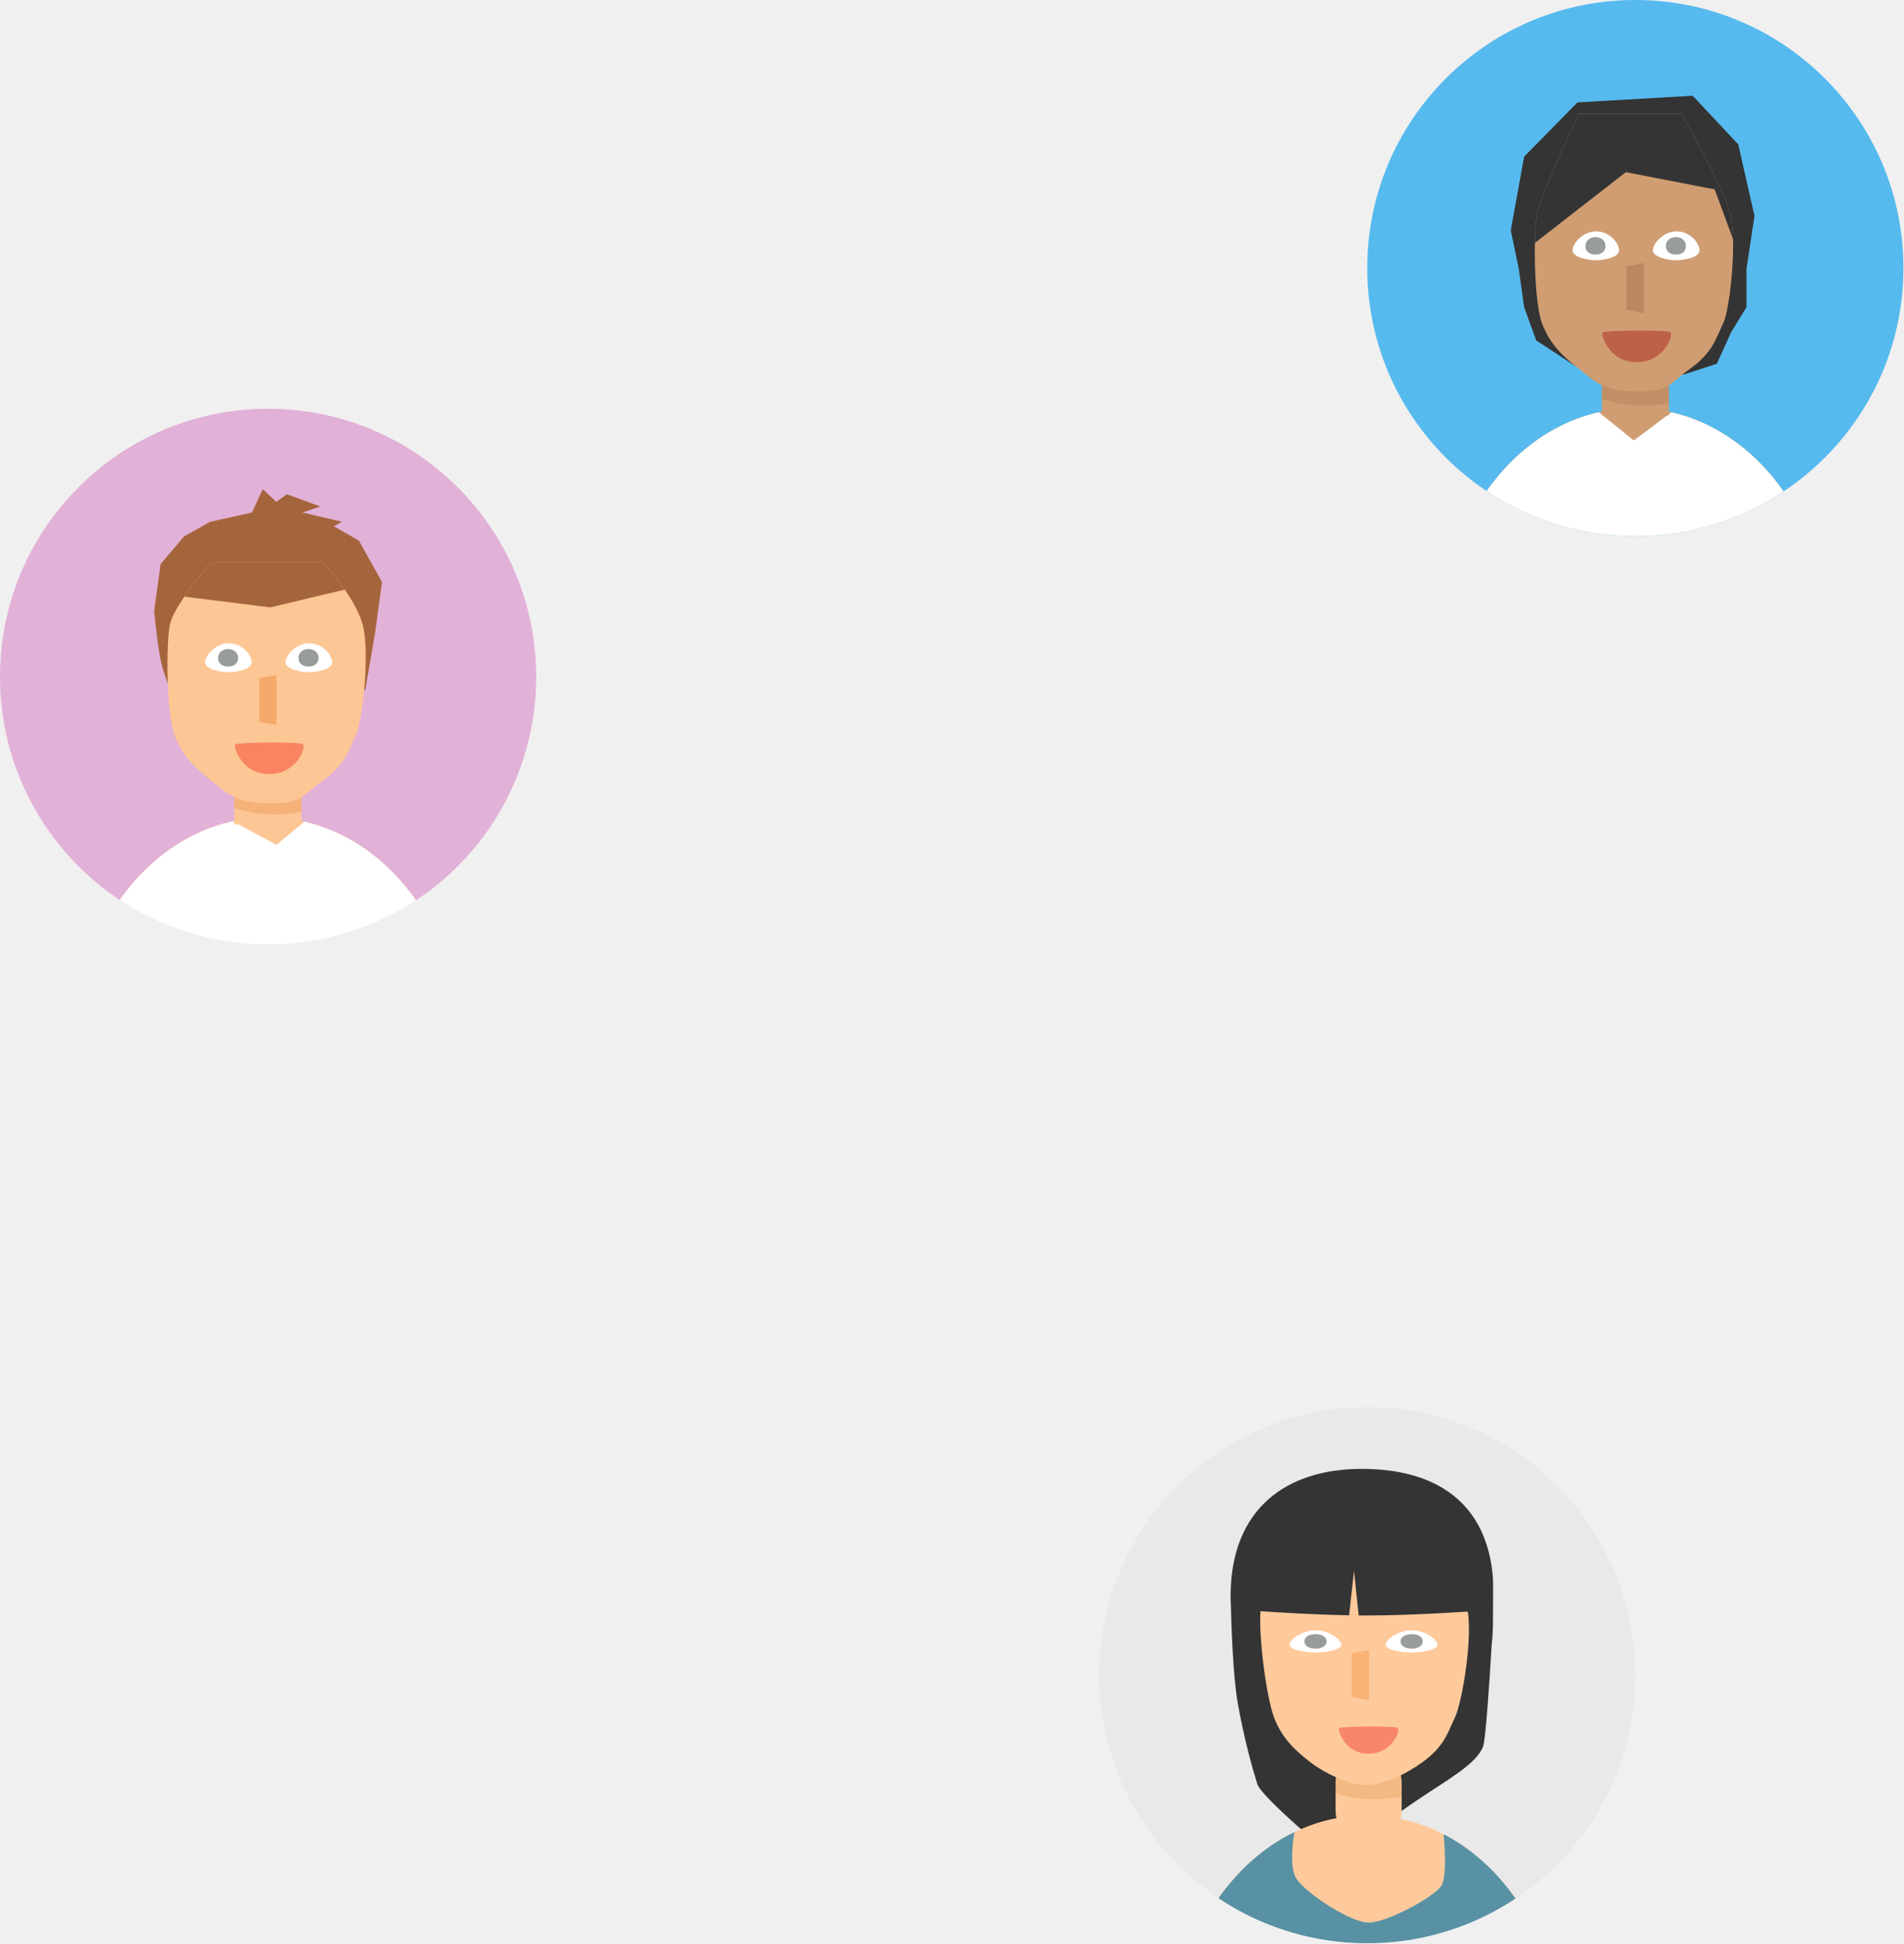
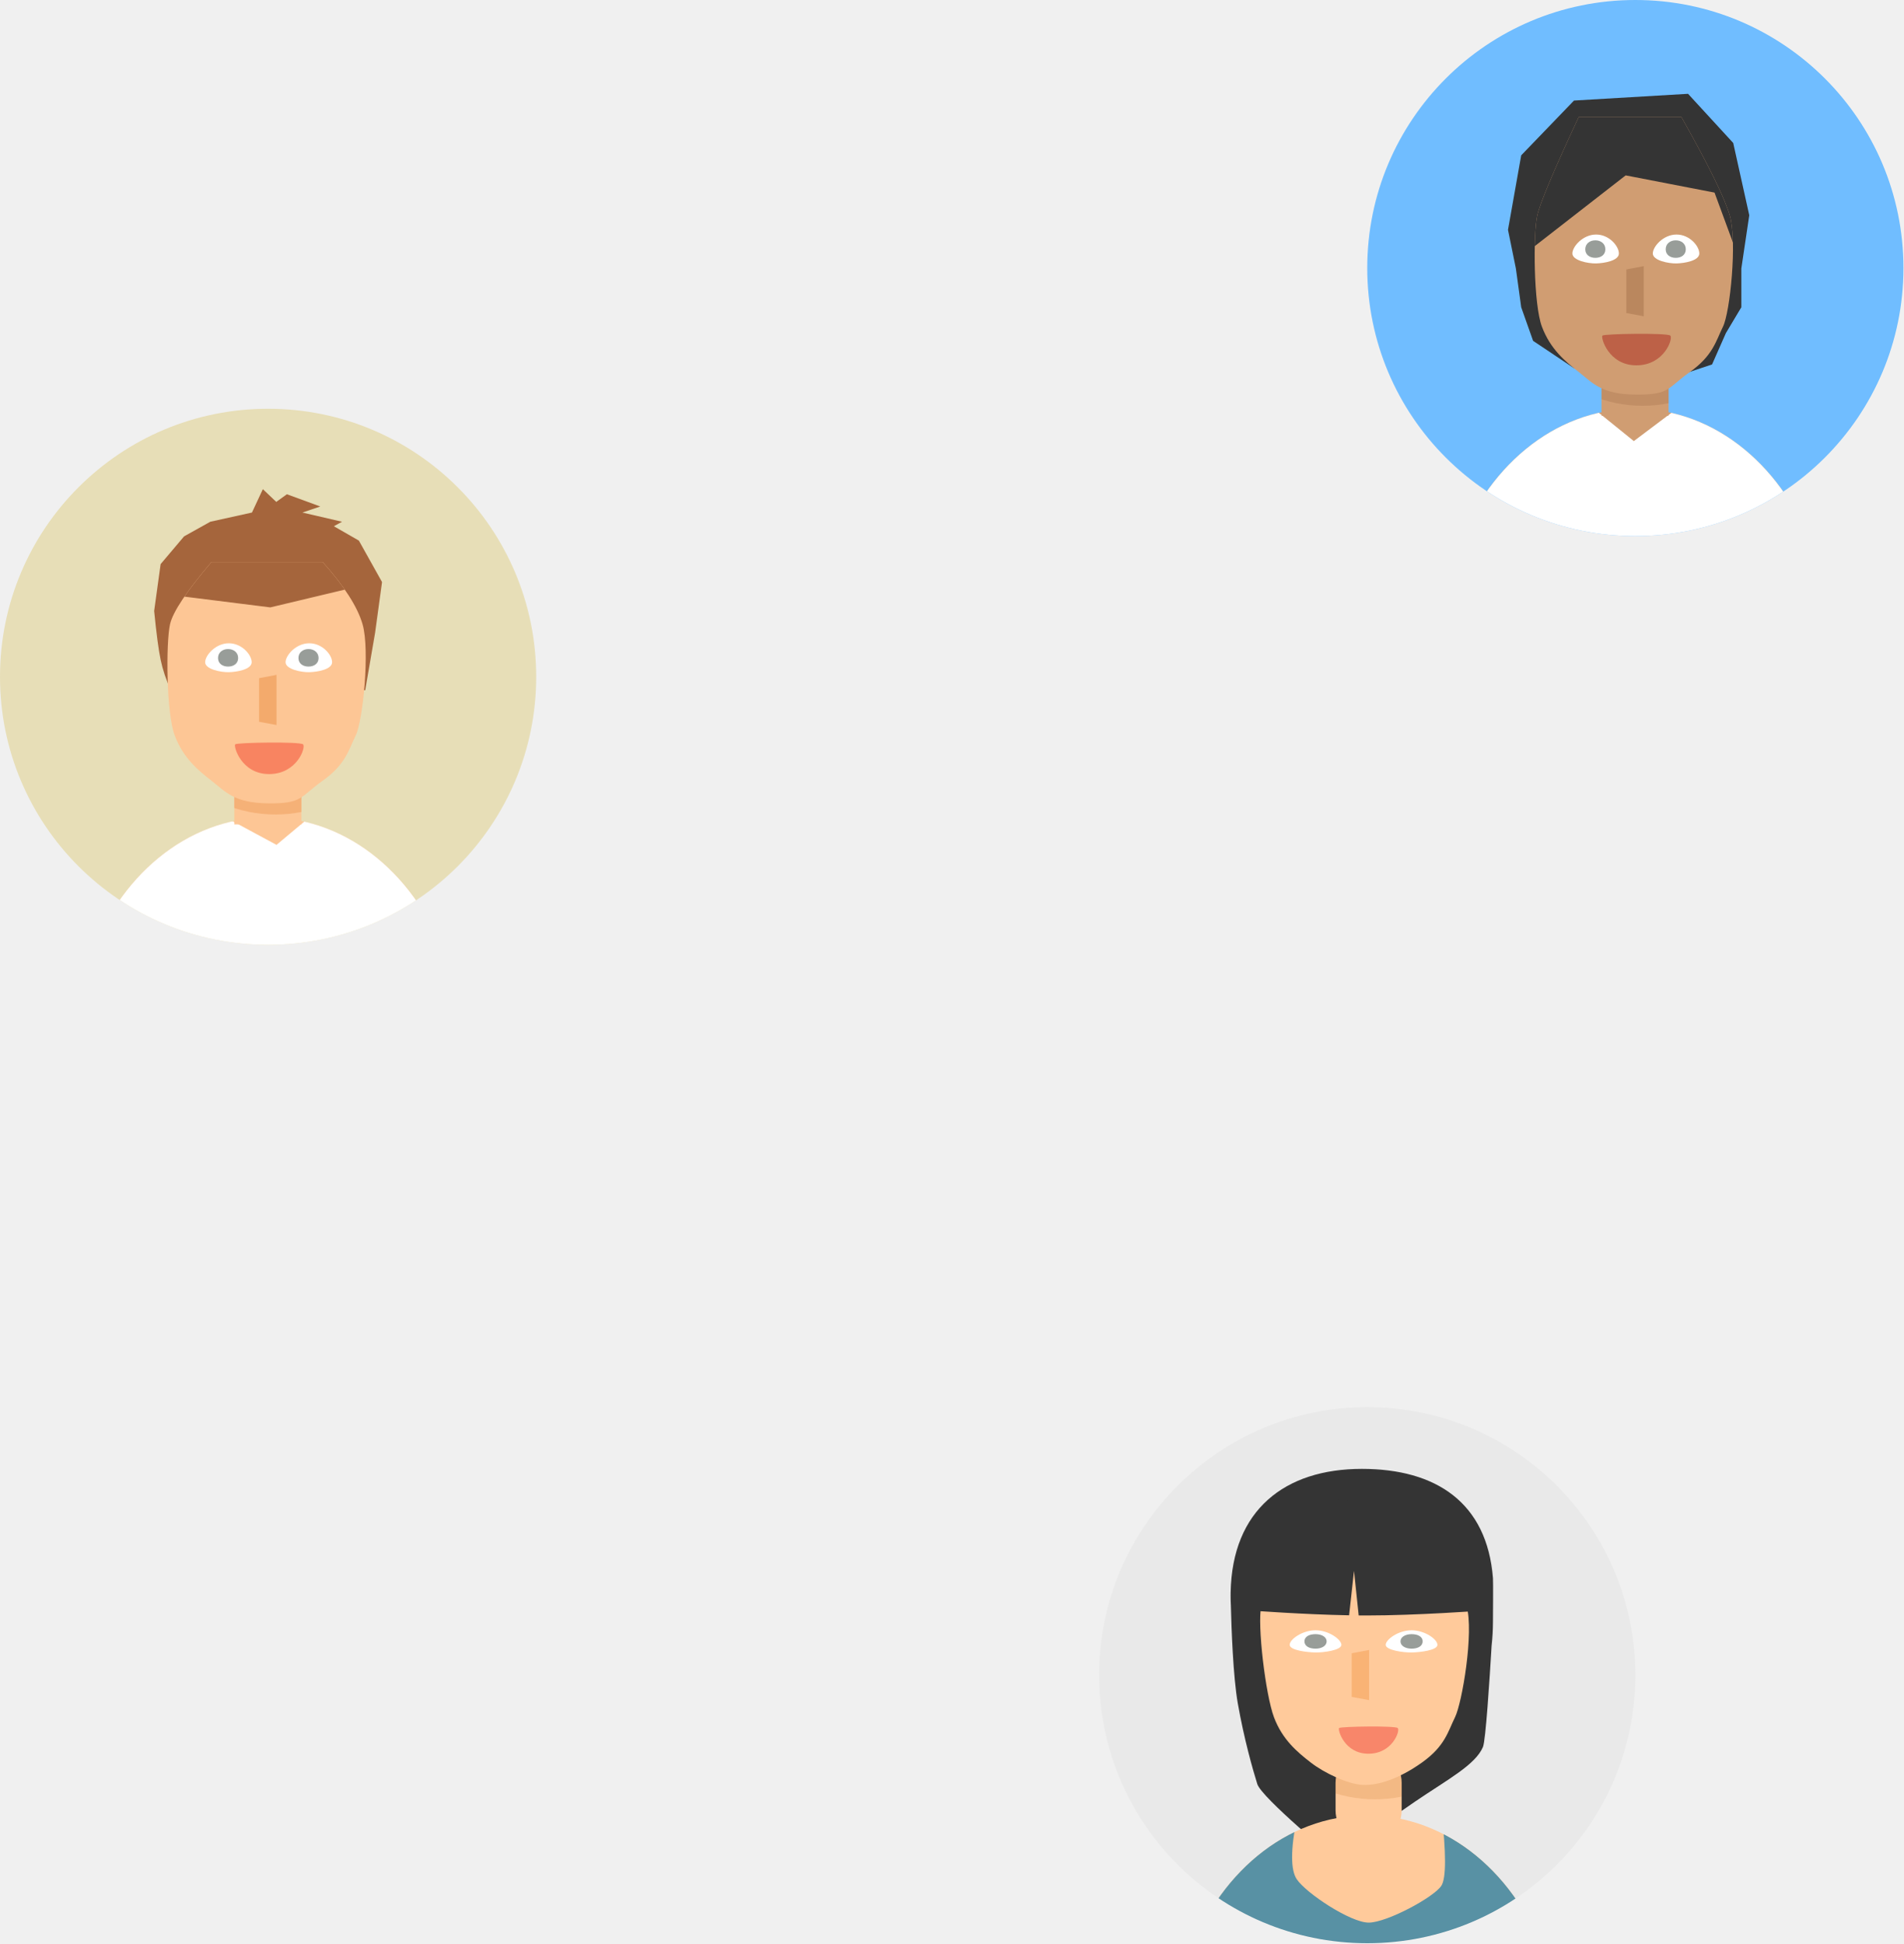
<svg xmlns="http://www.w3.org/2000/svg" xmlns:xlink="http://www.w3.org/1999/xlink" width="284px" height="290px" viewBox="0 0 284 290" version="1.1">
  <defs>
    <circle id="path-1" cx="40" cy="40" r="40" />
    <path d="M0.187,21.568 C4.477,8.919 14.842,0 26.946,0 C39.051,0 49.416,8.919 53.706,21.568 L0.187,21.568 Z" id="path-3" />
    <rect id="path-5" x="0.234" y="0.163" width="9.858" height="13.967" rx="4.929" />
    <circle id="path-7" cx="40" cy="40" r="40" />
    <path d="M0.187,21.568 C4.477,8.919 14.842,0 26.946,0 C39.051,0 49.416,8.919 53.706,21.568 L0.187,21.568 Z" id="path-9" />
    <rect id="path-11" x="0.959" y="0.03" width="10" height="6" />
    <path d="M1.366,15.169 C0.747,17.93 0.804,28.405 2.062,31.751 C3.32,35.096 5.523,36.935 7.547,38.507 C9.57,40.08 10.859,41.838 16.003,41.889 C21.147,41.941 20.698,40.971 24.149,38.507 C27.601,36.044 28.02,33.886 29.076,31.751 C30.132,29.615 31.216,19.062 30.096,15.169 C29.349,12.574 26.944,7.674 22.881,0.47 L7.547,0.47 C3.839,8.428 1.779,13.328 1.366,15.169 Z" id="path-13" />
    <circle id="path-15" cx="40" cy="40" r="40" />
    <path d="M0.187,21.568 C4.477,8.919 14.842,0 26.946,0 C39.051,0 49.416,8.919 53.706,21.568 L0.187,21.568 Z" id="path-17" />
    <rect id="path-19" x="0.959" y="0.03" width="10" height="6" />
    <path d="M1.366,10.169 C0.747,12.93 0.804,23.405 2.062,26.751 C3.32,30.096 5.523,31.935 7.547,33.507 C9.57,35.08 10.859,36.838 16.003,36.889 C21.147,36.941 20.698,35.971 24.149,33.507 C27.601,31.044 28.02,28.886 29.076,26.751 C30.132,24.615 31.216,14.062 30.096,10.169 C29.349,7.574 27.367,4.478 24.149,0.881 L7.547,0.881 C3.839,5.232 1.779,8.328 1.366,10.169 Z" id="path-21" />
  </defs>
  <g id="Page-1" stroke="none" stroke-width="1" fill="none" fill-rule="evenodd">
    <g id="Landing-page" transform="translate(-547, -222)">
      <g id="landing" transform="translate(0, 75)">
        <g id="artwork" transform="translate(547, 147)">
          <g id="avatars">
            <g id="girl" transform="translate(164, 210)">
              <mask id="mask-2" fill="white">
                <use xlink:href="#path-1" />
              </mask>
              <use id="bg" fill="#E9E9E9" xlink:href="#path-1" />
              <g mask="url(#mask-2)">
                <g transform="translate(13, 9)">
                  <g id="hair" stroke-width="1" fill="none" transform="translate(6.612245, 0)">
                    <path d="M0.037,20.555 C0.012,20.101 0,19.644 0,19.184 C0,19.066 0.001,18.948 0.002,18.831 C0.001,18.734 0,18.683 0,18.683 L0.004,18.683 C0.212,6.325 8.116,0.211 19.583,0.211 C30.621,0.211 38.265,5.221 39.146,16.533 C39.192,17.131 39.146,22.233 39.146,22.87 C39.146,22.925 39.145,22.981 39.145,23.036 C39.146,23.036 39.145,23.039 39.145,23.044 C39.139,24.271 39.073,25.44 38.946,26.551 C38.642,31.69 38.058,40.749 37.656,41.706 C36.539,44.368 32.443,46.519 27.505,49.875 C22.301,53.413 15.748,58.478 15.748,58.478 C15.748,58.478 4.631,49.308 3.982,47.243 C3.334,45.178 1.999,40.507 1.067,35.174 C0.371,31.192 0.12,23.962 0.037,20.555 Z" fill="#343434" />
                  </g>
                  <g id="dress" stroke-width="1" fill="none" transform="translate(0, 51.91045)">
                    <mask id="mask-4" fill="white">
                      <use xlink:href="#path-3" />
                    </mask>
                    <use id="Combined-Shape" fill="#FFCA9B" xlink:href="#path-3" />
                    <path d="M16.479,0.496 C15.558,5.14 15.558,8.153 16.479,9.535 C17.86,11.609 24.493,16.014 27.213,16.014 C29.933,16.014 36.976,12.205 38.061,10.507 C38.785,9.374 38.785,5.635 38.061,-0.71 L53.227,16.014 L33.672,25.672 L14.117,25.672 L0.327,16.014 L9.815,4.084 L16.479,0.496 Z" id="Path-17" fill="#5891A4" mask="url(#mask-4)" />
                  </g>
                  <g id="neck" stroke-width="1" fill="none" transform="translate(22.04082, 41.97015)">
                    <mask id="mask-6" fill="white">
                      <use xlink:href="#path-5" />
                    </mask>
                    <use id="Mask" fill="#FFCA9B" xlink:href="#path-5" />
                    <rect id="face-copy" fill-opacity="0.17" fill="#BB6815" mask="url(#mask-6)" x="-13.79" y="-40.282" width="39.785" height="47.836" rx="19.892" />
                  </g>
                  <g id="face" stroke-width="1" fill="none" transform="translate(11.02041, 5.522388)">
                    <path d="M0.167,15.169 C-0.452,17.93 0.804,28.405 2.062,31.751 C3.32,35.096 5.523,36.935 7.547,38.507 C9.57,40.08 13.092,41.75 15.317,41.852 C17.542,41.955 20.698,40.971 24.149,38.507 C27.601,36.044 28.02,33.886 29.076,31.751 C30.132,29.615 31.923,19.062 30.803,15.169 C30.056,12.574 27.415,7.674 22.881,0.47 L7.547,0.47 C3.04,8.428 0.58,13.328 0.167,15.169 Z" id="Path-16" fill="#FFCA9B" />
                    <polygon id="Path-15" fill="#F9B375" points="16.255 21.715 13.656 22.207 13.656 28.716 16.255 29.2" />
                    <path d="M11.782,33.365 C12.02,33.128 20.127,32.997 20.529,33.365 C20.931,33.734 19.752,37.2 16.155,37.2 C12.559,37.2 11.544,33.602 11.782,33.365 Z" id="mouth" fill="#F8866A" />
                    <g id="eye" transform="translate(4.408163, 18.77612)">
                      <path d="M2.16419429e-05,2.174 C-0.007,1.351 1.878,1.21091782e-16 3.857,0 C5.836,0 7.714,1.382 7.714,2.174 C7.714,2.967 5.086,3.334 3.857,3.313 C2.628,3.291 0.007,2.998 2.16419429e-05,2.174 Z" id="Path-14" fill="#FFFFFF" />
                      <path d="M3.857,2.743 C4.77,2.743 5.51,2.325 5.51,1.657 C5.51,0.989 4.77,0.579 3.857,0.579 C2.944,0.579 2.204,0.926 2.204,1.657 C2.204,2.387 2.944,2.743 3.857,2.743 Z" id="Oval-3" fill="#989D99" />
                    </g>
                    <g id="eye-copy" transform="translate(22.44898, 20.77612) scale(-1, 1) translate(-22.44898, -20.77612) translate(18.44898, 18.77612)">
                      <path d="M2.16419429e-05,2.174 C-0.007,1.351 1.878,1.21091782e-16 3.857,0 C5.836,0 7.714,1.382 7.714,2.174 C7.714,2.967 5.086,3.334 3.857,3.313 C2.628,3.291 0.007,2.998 2.16419429e-05,2.174 Z" id="Path-14" fill="#FFFFFF" />
                      <path d="M3.857,2.743 C4.77,2.743 5.51,2.325 5.51,1.657 C5.51,0.989 4.77,0.579 3.857,0.579 C2.944,0.579 2.204,0.926 2.204,1.657 C2.204,2.387 2.944,2.743 3.857,2.743 Z" id="Oval-3" fill="#989D99" />
                    </g>
                  </g>
                  <path d="M25.722,22.084 C26.118,22.088 26.51,22.09 26.897,22.09 C34.372,22.09 44.082,21.37 44.082,21.37 C44.082,21.37 43.691,17.936 42.969,15.436 C42.246,12.936 37.916,7.311 35.489,5.308 C33.063,3.305 30.502,5.308 26.897,5.308 C24.648,5.308 19.751,3.396 16.595,6.672 C13.439,9.947 12.272,13.374 11.534,15.436 C10.796,17.498 9.918,21.37 9.918,21.37 C9.918,21.37 17.39,21.936 24.294,22.064 L25.023,15.436 L25.722,22.084 Z" id="hair" fill="#343434" />
                </g>
              </g>
            </g>
            <g id="boy" transform="translate(204, 0)">
              <mask id="mask-8" fill="white">
                <use xlink:href="#path-7" />
              </mask>
-               <use id="bg" fill="#56BAEE" xlink:href="#path-7" />
+               <use id="bg" fill="#70BDFF" xlink:href="#path-7" />
              <g id="girl" mask="url(#mask-8)">
                <g transform="translate(13, 14)">
-                   <g id="dress" stroke-width="1" fill="none" transform="translate(0, 46.91045)">
+                   <g id="dress" stroke-width="1" fill="none" transform="translate(0, 47)">
                    <mask id="mask-10" fill="white">
                      <use xlink:href="#path-9" />
                    </mask>
                    <use id="Combined-Shape" fill="#D09D72" xlink:href="#path-9" />
                    <path d="M21.08,0.217 L26.777,4.827 L32.661,0.397 C38.055,1.39 41.535,2.474 43.101,3.651 C44.666,4.828 48.042,8.949 53.227,16.014 L33.672,25.672 L14.117,25.672 L0.327,16.014 L9.815,4.084 L21.08,0.217 Z" id="Path-17" fill="#FFFFFF" mask="url(#mask-10)" />
                  </g>
-                   <polygon id="hair" fill="#343434" points="18.363 40.834 12.201 36.794 10.407 31.826 9.603 26.092 8.416 20.386 10.407 9.376 18.363 1.282 35.551 0.286 42.358 7.55 44.779 18.233 43.584 26.092 43.584 31.826 41.254 35.648 39.168 40.28 34.277 41.876" />
-                   <g id="neck" stroke-width="1" fill="none" transform="translate(21.04082, 41.97015)">
+                   <polygon id="hair" fill="#343434" points="17.848 40.948 11.747 36.868 9.971 31.851 9.175 26.06 8 20.298 9.971 9.179 17.848 1.005 34.865 0 41.604 7.336 44 18.124 42.817 26.06 42.817 31.851 40.511 35.71 38.446 40.389 33.603 42" />
+                   <g id="neck" stroke-width="1" fill="none" transform="translate(21, 42)">
                    <g id="face-copy" transform="translate(0, -0)">
                      <mask id="mask-12" fill="white">
                        <use xlink:href="#path-11" />
                      </mask>
                      <use id="Mask" fill="#D09D72" xlink:href="#path-11" />
                      <rect fill-opacity="0.403" fill="#AD7852" mask="url(#mask-12)" x="-12.79" y="-43.282" width="39.785" height="47.836" rx="19.892" />
                    </g>
                  </g>
-                   <g id="face" stroke-width="1" fill="none" transform="translate(11.02041, 2.522388)">
+                   <g id="face" stroke-width="1" fill="none" transform="translate(11, 3)">
                    <g id="hair">
                      <mask id="mask-14" fill="white">
                        <use xlink:href="#path-13" />
                      </mask>
                      <use id="Mask" fill="#D09D72" xlink:href="#path-13" />
                      <path d="M-3.156,22.959 L14.557,9.172 L27.815,11.741 L31.948,22.959 C31.948,22.959 32.671,12.413 31.948,9.914 C31.226,7.414 26.896,1.789 24.469,-0.214 C22.042,-2.217 19.481,-0.214 15.877,-0.214 C13.628,-0.214 8.73,-2.126 5.575,1.149 C2.419,4.425 1.251,7.852 0.513,9.914 C-0.225,11.975 -3.156,22.959 -3.156,22.959 Z" fill="#343434" mask="url(#mask-14)" />
                    </g>
                    <polygon id="Path-15" fill-opacity="0.63" fill="#AD7A53" points="17.255 22.715 14.656 23.207 14.656 29.716 17.255 30.2" />
                    <path d="M11.089,33.081 C11.364,32.807 20.75,32.654 21.215,33.081 C21.68,33.508 20.315,37.521 16.152,37.521 C11.989,37.521 10.814,33.355 11.089,33.081 Z" id="mouth" fill="#BD6147" />
                    <g id="eye-copy" transform="translate(22, 20.5) scale(-1, 1) translate(-22, -20.5) translate(18, 18)">
                      <path d="M0.451,2.83 C0.444,1.758 1.878,-2.82640719e-14 3.857,-2.84217094e-14 C5.836,-2.84217094e-14 7.392,1.799 7.392,2.83 C7.392,3.862 5.086,4.34 3.857,4.312 C2.628,4.284 0.458,3.902 0.451,2.83 Z" id="Path-14" fill="#FFFFFF" />
                      <path d="M3.969,3.477 C4.798,3.477 5.469,3.03 5.469,2.201 C5.469,1.373 4.798,0.863 3.969,0.863 C3.141,0.863 2.469,1.373 2.469,2.201 C2.469,3.03 3.141,3.477 3.969,3.477 Z" id="Oval-4" fill="#989D99" />
                    </g>
                    <g id="eye-copy-2" transform="translate(10, 20.5) scale(-1, 1) translate(-10, -20.5) translate(6, 18)">
                      <path d="M0.451,2.83 C0.444,1.758 1.878,-2.82640719e-14 3.857,-2.84217094e-14 C5.836,-2.84217094e-14 7.392,1.799 7.392,2.83 C7.392,3.862 5.086,4.34 3.857,4.312 C2.628,4.284 0.458,3.902 0.451,2.83 Z" id="Path-14" fill="#FFFFFF" />
                      <path d="M3.969,3.477 C4.798,3.477 5.469,3.03 5.469,2.201 C5.469,1.373 4.798,0.863 3.969,0.863 C3.141,0.863 2.469,1.373 2.469,2.201 C2.469,3.03 3.141,3.477 3.969,3.477 Z" id="Oval-4" fill="#989D99" />
                    </g>
                  </g>
                </g>
              </g>
            </g>
            <g id="boy" transform="translate(0, 61)">
              <mask id="mask-16" fill="white">
                <use xlink:href="#path-15" />
              </mask>
-               <use id="bg" fill="#E2B1D7" xlink:href="#path-15" />
+               <use id="bg" fill="#E7DEB7" xlink:href="#path-15" />
              <g mask="url(#mask-16)">
                <g transform="translate(13, 12)">
                  <g id="dress" stroke-width="1" fill="none" transform="translate(0, 49)">
                    <mask id="mask-18" fill="white">
                      <use xlink:href="#path-17" />
                    </mask>
                    <use id="Combined-Shape" fill="#FDC695" xlink:href="#path-17" />
                    <path d="M21.08,0.217 L28.258,4.084 L32.661,0.397 C38.055,1.39 41.535,2.474 43.101,3.651 C44.666,4.828 48.042,8.949 53.227,16.014 L33.672,25.672 L14.117,25.672 L0.327,16.014 L9.815,4.084 L21.08,0.217 Z" id="Path-17" fill="#FFFFFF" mask="url(#mask-18)" />
                  </g>
                  <path d="M12.479,30 C11.782,28.462 11.277,26.95 10.965,25.463 C10.654,23.976 10.332,21.547 10,18.177 L10.965,11.185 L14.465,7.043 L18.38,4.861 L24.592,3.489 L26.218,0 L28.217,1.903 L29.805,0.76 L34.787,2.586 L32.122,3.489 L38.032,4.861 L36.811,5.532 L40.544,7.676 L44,13.863 L42.963,21.444 L41.49,30 L12.479,30 Z" id="Path-18" fill="#A5653C" />
                  <g id="neck" stroke-width="1" fill="none" transform="translate(21, 44)">
                    <g id="face-copy" transform="translate(0, -0)">
                      <mask id="mask-20" fill="white">
                        <use xlink:href="#path-19" />
                      </mask>
                      <use id="Mask" fill="#FDC695" xlink:href="#path-19" />
                      <rect fill-opacity="0.731" fill="#F3AA6C" mask="url(#mask-20)" x="-12.79" y="-43.282" width="39.785" height="47.836" rx="19.892" />
                    </g>
                  </g>
                  <g id="face" stroke-width="1" fill="none" transform="translate(11, 10)">
                    <g id="hair">
                      <mask id="mask-22" fill="white">
                        <use xlink:href="#path-21" />
                      </mask>
                      <use id="Mask" fill="#FDC695" xlink:href="#path-21" />
                      <path d="M2.619,5.927 L16.33,7.644 L27.773,4.914 L31.948,9.305 C31.948,9.305 32.671,7.413 31.948,4.914 C31.226,2.414 26.896,-3.211 24.469,-5.214 C22.042,-7.217 19.481,-5.214 15.877,-5.214 C13.628,-5.214 8.73,-7.126 5.575,-3.851 C2.419,-0.575 1.251,2.852 0.513,4.914 C-0.225,6.975 2.619,5.927 2.619,5.927 Z" fill="#A5653C" mask="url(#mask-22)" />
                    </g>
                    <polygon id="Path-15" fill="#F3AA6C" points="17.255 17.715 14.656 18.207 14.656 24.716 17.255 25.2" />
                    <path d="M11.089,28.081 C11.364,27.807 20.75,27.654 21.215,28.081 C21.68,28.508 20.315,32.521 16.152,32.521 C11.989,32.521 10.814,28.355 11.089,28.081 Z" id="mouth" fill="#F88461" />
                    <g id="eye-copy" transform="translate(22, 15.5) scale(-1, 1) translate(-22, -15.5) translate(18, 13)">
                      <path d="M0.451,2.83 C0.444,1.758 1.878,-2.82640719e-14 3.857,-2.84217094e-14 C5.836,-2.84217094e-14 7.392,1.799 7.392,2.83 C7.392,3.862 5.086,4.34 3.857,4.312 C2.628,4.284 0.458,3.902 0.451,2.83 Z" id="Path-14" fill="#FFFFFF" />
                      <path d="M3.969,3.477 C4.798,3.477 5.469,3.03 5.469,2.201 C5.469,1.373 4.798,0.863 3.969,0.863 C3.141,0.863 2.469,1.373 2.469,2.201 C2.469,3.03 3.141,3.477 3.969,3.477 Z" id="Oval-4" fill="#989D99" />
                    </g>
                    <g id="eye-copy-2" transform="translate(10, 15.5) scale(-1, 1) translate(-10, -15.5) translate(6, 13)">
                      <path d="M0.451,2.83 C0.444,1.758 1.878,-2.82640719e-14 3.857,-2.84217094e-14 C5.836,-2.84217094e-14 7.392,1.799 7.392,2.83 C7.392,3.862 5.086,4.34 3.857,4.312 C2.628,4.284 0.458,3.902 0.451,2.83 Z" id="Path-14" fill="#FFFFFF" />
                      <path d="M3.969,3.477 C4.798,3.477 5.469,3.03 5.469,2.201 C5.469,1.373 4.798,0.863 3.969,0.863 C3.141,0.863 2.469,1.373 2.469,2.201 C2.469,3.03 3.141,3.477 3.969,3.477 Z" id="Oval-4" fill="#989D99" />
                    </g>
                  </g>
                </g>
              </g>
            </g>
          </g>
        </g>
      </g>
    </g>
  </g>
</svg>
